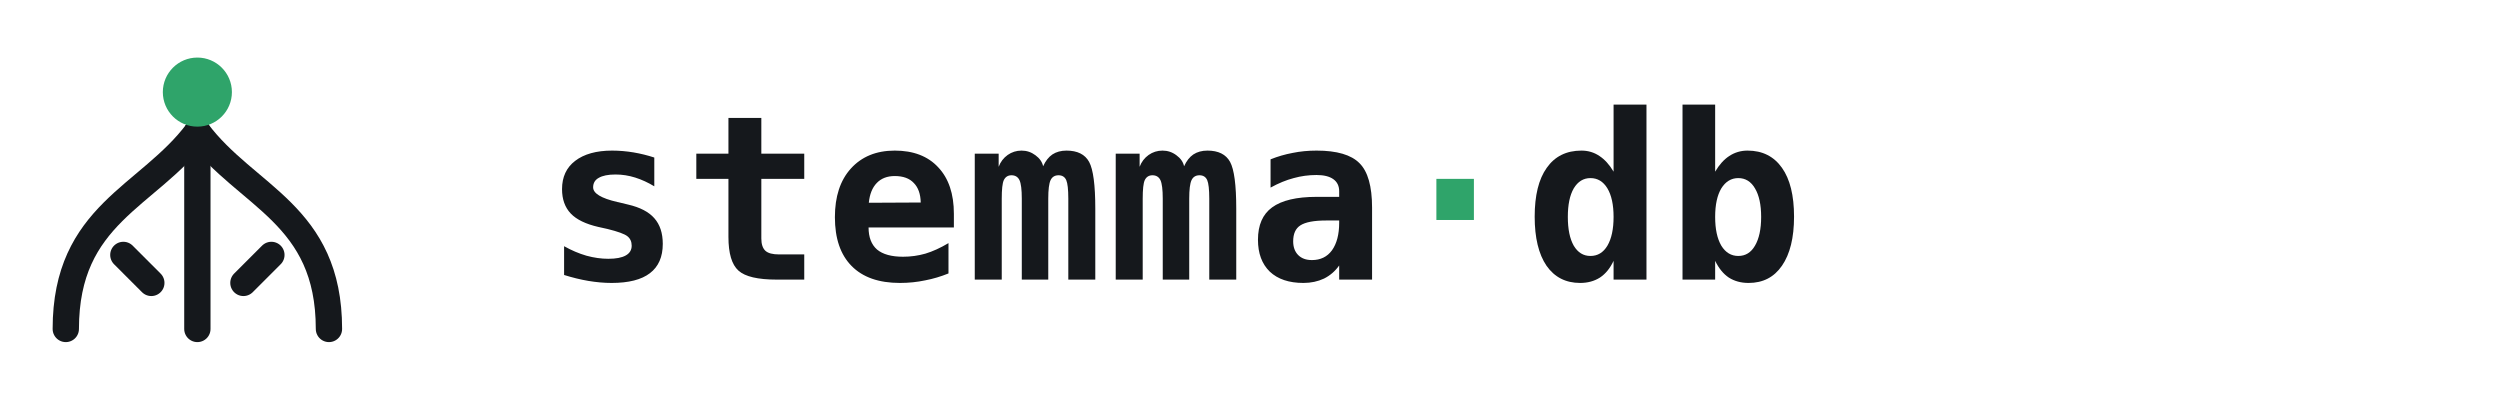
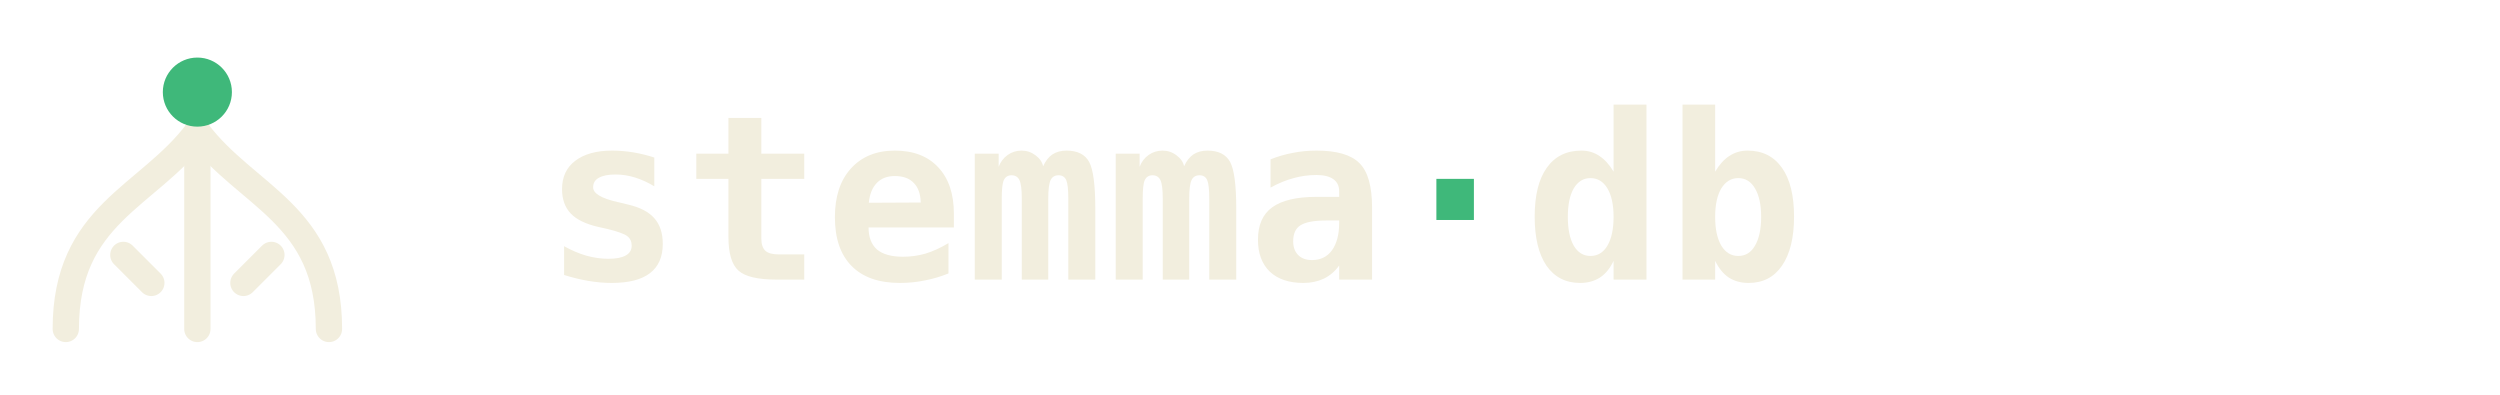
- <svg xmlns="http://www.w3.org/2000/svg" viewBox="0 0 152 24" width="152" height="24" role="img" aria-label="stemmadb" color="#15181C">
+ <svg xmlns="http://www.w3.org/2000/svg" viewBox="0 0 152 24" width="152" height="24" role="img" aria-label="stemmadb" color="#F2EEDE">
  <g fill="none" stroke="currentColor" stroke-width="1.6" stroke-linecap="round" stroke-linejoin="round">
    <path d="M4 20 C4 13 9 12 12 8" />
    <path d="M12 20 C12 15 12 12 12 8" />
    <path d="M20 20 C20 13 15 12 12 8" />
    <path d="M7.5 15.5 L9.2 17.2" />
    <path d="M16.5 15.5 L14.8 17.2" />
  </g>
-   <circle cx="12" cy="5.6" r="2.1" fill="var(--brand-accent, #2FA46A)" />
-   <text x="33" y="17" fill="currentColor" font-family="JetBrains Mono, ui-monospace, SFMono-Regular, Menlo, Consolas, monospace" font-weight="700" font-size="14" letter-spacing="0.14">stemma<tspan fill="var(--brand-accent, #2FA46A)">·</tspan>db</text>
+   <circle cx="12" cy="5.6" r="2.1" fill="var(--brand-accent, #3FB87A)" />
+   <text x="33" y="17" fill="currentColor" font-family="JetBrains Mono, ui-monospace, SFMono-Regular, Menlo, Consolas, monospace" font-weight="700" font-size="14" letter-spacing="0.14">stemma<tspan fill="var(--brand-accent, #3FB87A)">·</tspan>db</text>
</svg>
